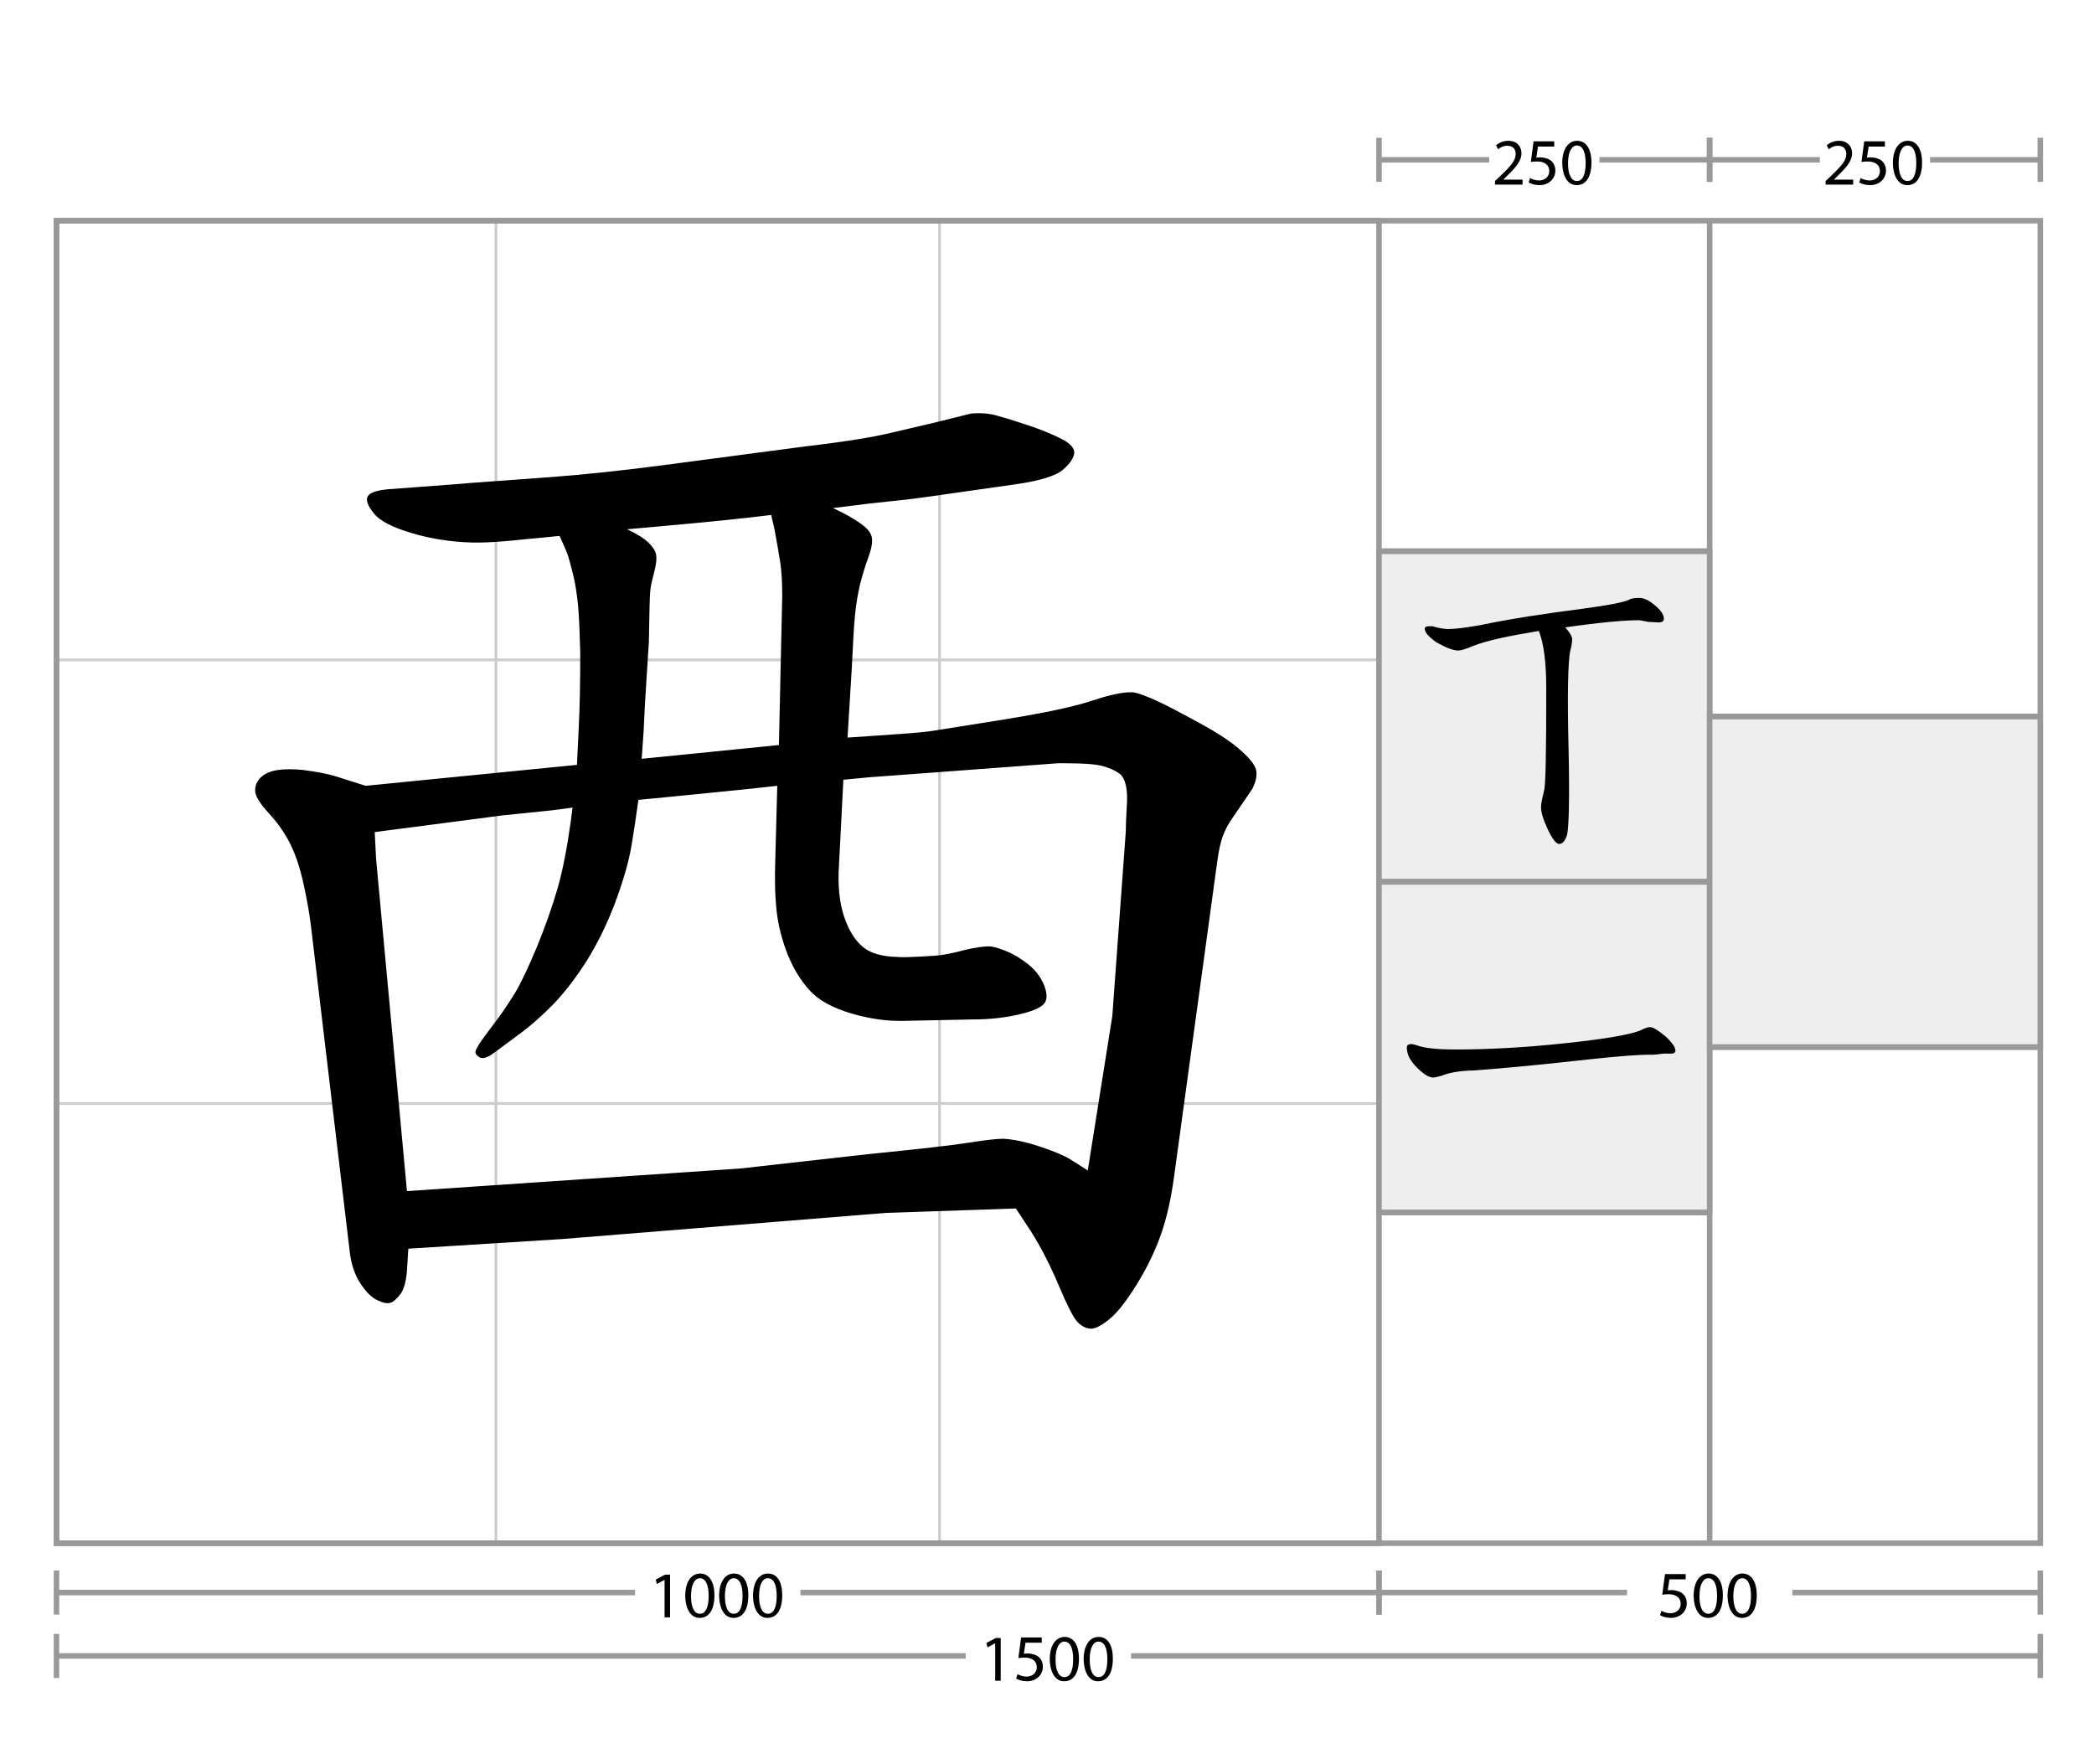
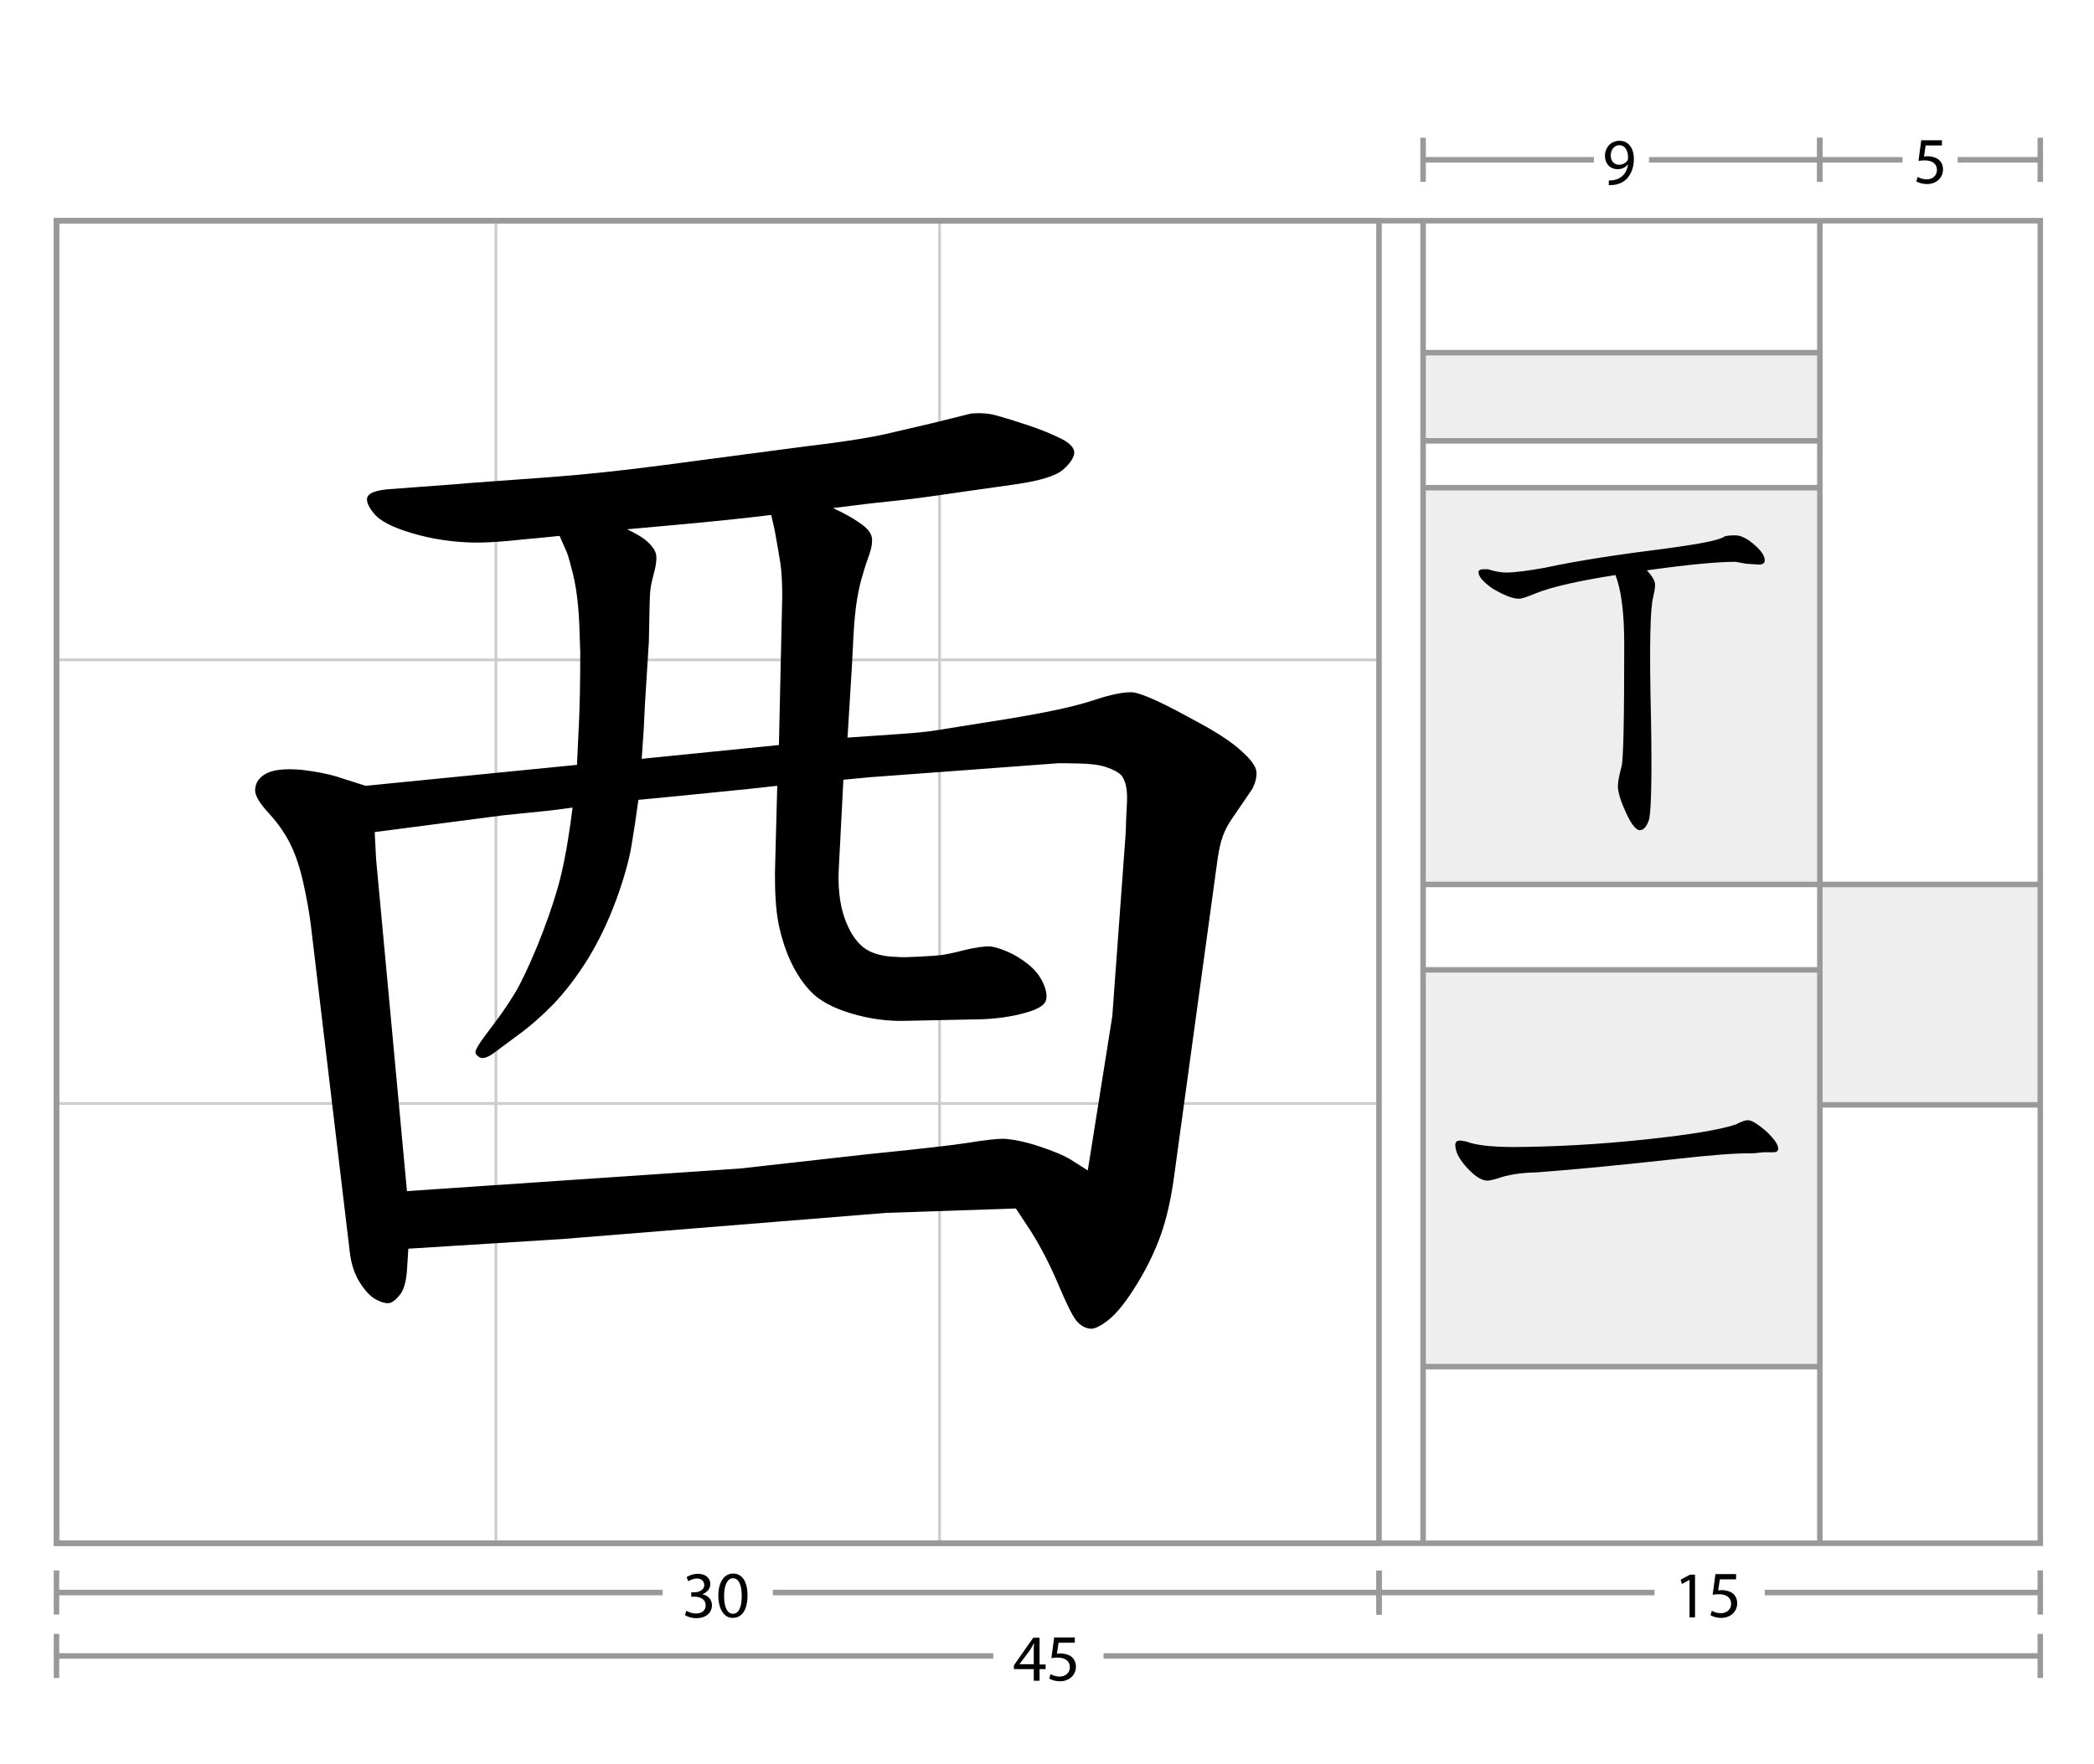
<svg xmlns="http://www.w3.org/2000/svg" viewBox="0 0 760 640">
-   <g stroke-miterlimit="10">
-     <g fill="none" stroke="#CCC">
-       <path d="M180 560V80M341 560V80M20.5 239.5h480M20.5 400.5h480" />
-     </g>
-     <g fill="none" stroke="#999" stroke-width="2">
-       <path d="M20.5 80.1h720v480h-720z" />
-       <path d="M20.5 80.1h480v480h-480zM620.5 560V80" />
-     </g>
-     <g fill="#EEE" stroke="#999" stroke-width="2">
-       <path d="M500.5 200.1h120v120h-120zM500.5 320h120M500.5 200h120" />
-     </g>
-     <g fill="#EEE" stroke="#999" stroke-width="2">
-       <path d="M500.5 320.1h120v120h-120zM500.5 440h120M500.5 320h120" />
-     </g>
-     <g fill="#EEE" stroke="#999" stroke-width="2">
-       <path d="M620.5 260.1h120v120h-120zM620.5 380h120M620.5 260h120" />
-     </g>
+   <path fill="none" stroke="#999" stroke-width="2" stroke-miterlimit="10" d="M20.5 601h340m40 0h340" />
+   <path fill="#999" d="M19.5 593h2v16h-2zm720 0h2v16h-2z" />
+   <path d="M375.2 610v-4.2H368v-1.4l7-10h2.3v9.7h2.2v1.7h-2.2v4.2h-2.1zm0-5.9v-5.2c0-.8 0-1.6.1-2.4h-.1c-.5.9-.9 1.6-1.3 2.3L370 604h5.2zm15-7.9h-6l-.6 4c.4 0 .7-.1 1.3-.1 1.2 0 2.4.3 3.4.8 1.2.7 2.2 2 2.2 4 0 3-2.4 5.3-5.8 5.3-1.7 0-3.1-.5-3.9-1l.5-1.6c.6.4 1.9.9 3.3.9 2 0 3.7-1.3 3.7-3.4 0-2-1.4-3.5-4.5-3.5-.9 0-1.6.1-2.2.2l1-7.5h7.5v1.9z" />
+   <path fill="none" stroke="#999" stroke-width="2" stroke-miterlimit="10" d="M20.5 578h220m40 0h220" />
+   <path fill="#999" d="M19.5 570h2v16h-2zm480 0h2v16h-2z" />
+   <path d="M249.1 584.6c.6.4 2 1 3.5 1 2.7 0 3.6-1.7 3.5-3 0-2.2-2-3.1-4-3.1h-1.2v-1.6h1.2c1.5 0 3.5-.8 3.5-2.6 0-1.2-.8-2.4-2.7-2.4-1.2 0-2.4.6-3.1 1l-.6-1.5c.8-.6 2.4-1.2 4.1-1.2 3.1 0 4.5 1.8 4.5 3.7 0 1.6-1 3-2.9 3.7 1.9.4 3.5 1.8 3.5 4 0 2.5-1.9 4.7-5.7 4.7-1.8 0-3.3-.6-4.1-1.1l.5-1.6zm22.2-5.6c0 5.3-2 8.2-5.4 8.2-3 0-5.1-2.9-5.2-8 0-5.2 2.3-8.1 5.4-8.1 3.3 0 5.2 3 5.2 7.9zm-8.5.3c0 4.1 1.2 6.4 3.2 6.4 2.2 0 3.2-2.5 3.2-6.5 0-3.8-1-6.4-3.2-6.4-1.8 0-3.2 2.2-3.2 6.5z" />
+   <g>
+     <path fill="none" stroke="#999" stroke-width="2" stroke-miterlimit="10" d="M500.5 578h100m40 0h100" />
+     <path fill="#999" d="M499.5 570h2v16h-2zm240 0h2v16h-2z" />
+     <path d="M613.2 573.4l-2.8 1.5-.4-1.6 3.4-1.8h1.8V587h-2v-13.6zm17-.2h-6l-.6 4c.4 0 .7-.1 1.3-.1 1.2 0 2.4.3 3.4.8 1.2.7 2.2 2 2.2 4 0 3-2.4 5.3-5.8 5.3-1.7 0-3.1-.5-3.9-1l.5-1.6c.6.4 1.9.9 3.3.9 2 0 3.7-1.3 3.7-3.4 0-2-1.4-3.5-4.5-3.5-.9 0-1.6.1-2.2.2l1-7.5h7.5v1.9z" />
  </g>
-   <path fill="none" stroke="#999" stroke-width="2" stroke-miterlimit="10" d="M20.5 601h330M410.5 601h330" />
-   <path fill="#999" d="M19.5 593h2v16h-2zM739.5 593h2v16h-2z" />
-   <path d="M361.2 596.4l-2.8 1.5-.4-1.6 3.4-1.8h1.8V610h-2v-13.6zM378.2 596.2h-6l-.6 4c.4 0 .7-.1 1.3-.1 1.2 0 2.4.3 3.4.8 1.2.7 2.2 2 2.2 4 0 3-2.4 5.3-5.8 5.3-1.7 0-3.1-.5-3.9-1l.5-1.6c.6.4 1.9.9 3.3.9 2 0 3.7-1.3 3.7-3.4 0-2-1.4-3.5-4.5-3.5-.9 0-1.6.1-2.2.2l1-7.5h7.5v1.9zM391.6 602c0 5.3-2 8.2-5.4 8.2-3 0-5.1-2.9-5.2-8 0-5.2 2.3-8.1 5.4-8.1 3.3 0 5.2 3 5.2 7.9zm-8.5.3c0 4.1 1.2 6.4 3.2 6.4 2.2 0 3.2-2.5 3.2-6.5 0-3.8-1-6.4-3.2-6.4-1.8 0-3.2 2.2-3.2 6.5zM403.9 602c0 5.3-2 8.2-5.4 8.2-3 0-5.1-2.9-5.2-8 0-5.2 2.3-8.1 5.4-8.1 3.4 0 5.2 3 5.2 7.9zm-8.4.3c0 4.1 1.2 6.4 3.2 6.4 2.2 0 3.2-2.5 3.2-6.5 0-3.8-1-6.4-3.2-6.4-1.9 0-3.2 2.2-3.2 6.5z" />
  <g>
-     <path fill="none" stroke="#999" stroke-width="2" stroke-miterlimit="10" d="M20.5 578h210M290.5 578h210" />
-     <path fill="#999" d="M19.5 570h2v16h-2zM499.5 570h2v16h-2z" />
+     <path fill="none" stroke="#999" stroke-width="2" stroke-miterlimit="10" d="M660.5 58h30m20 0h30" />
+     <path fill="#999" d="M659.5 50h2v16h-2zm80 0h2v16h-2z" />
+     <path fill="none" d="M694.5 46.5h13.9v30.4h-13.9z" />
+     <path d="M704.9 52.8h-6l-.6 4c.4 0 .7-.1 1.3-.1 1.2 0 2.4.3 3.4.8 1.2.7 2.2 2 2.2 4 0 3-2.4 5.3-5.8 5.3-1.7 0-3.1-.5-3.9-1l.5-1.6c.6.4 1.9.9 3.3.9 2 0 3.7-1.3 3.7-3.4 0-2-1.4-3.5-4.5-3.5-.9 0-1.6.1-2.2.2l1-7.5h7.5v1.9z" />
    <g>
-       <path d="M241.2 573.4l-2.8 1.5-.4-1.6 3.4-1.8h1.8V587h-2v-13.6zM259.3 579c0 5.3-2 8.2-5.4 8.2-3 0-5.1-2.9-5.2-8 0-5.2 2.3-8.1 5.4-8.1 3.3 0 5.2 3 5.2 7.9zm-8.5.3c0 4.1 1.2 6.4 3.2 6.4 2.2 0 3.2-2.5 3.2-6.5 0-3.8-1-6.4-3.2-6.4-1.8 0-3.2 2.2-3.2 6.5zM271.6 579c0 5.3-2 8.2-5.4 8.2-3 0-5.1-2.9-5.2-8 0-5.2 2.3-8.1 5.4-8.1 3.3 0 5.2 3 5.2 7.9zm-8.5.3c0 4.1 1.2 6.4 3.2 6.4 2.2 0 3.2-2.5 3.2-6.5 0-3.8-1-6.4-3.2-6.4-1.8 0-3.2 2.2-3.2 6.5zM283.9 579c0 5.3-2 8.2-5.4 8.2-3 0-5.1-2.9-5.2-8 0-5.2 2.3-8.1 5.4-8.1 3.4 0 5.2 3 5.2 7.9zm-8.4.3c0 4.1 1.2 6.4 3.2 6.4 2.2 0 3.2-2.5 3.2-6.5 0-3.8-1-6.4-3.2-6.4-1.9 0-3.2 2.2-3.2 6.5z" />
+       <path fill="none" stroke="#999" stroke-width="2" stroke-miterlimit="10" d="M516.5 58h62m20 0h62" />
+       <path fill="#999" d="M515.5 50h2v16h-2zm144 0h2v16h-2z" />
+       <path d="M583.8 65.5c.5 0 1 0 1.7-.1 1.2-.2 2.4-.7 3.3-1.5 1-.9 1.8-2.3 2.1-4.2h-.1c-.9 1.1-2.1 1.7-3.7 1.7-2.8 0-4.6-2.1-4.6-4.8 0-3 2.1-5.5 5.3-5.5s5.2 2.6 5.2 6.6c0 3.4-1.2 5.8-2.7 7.3-1.2 1.2-2.9 1.9-4.5 2.1-.8.1-1.4.1-1.9.1v-1.7zm.8-9c0 1.9 1.2 3.3 3 3.3 1.4 0 2.5-.7 3.1-1.6.1-.2.2-.4.2-.8 0-2.7-1-4.7-3.2-4.7-1.8 0-3.1 1.6-3.1 3.8z" />
    </g>
  </g>
  <g>
-     <path fill="none" stroke="#999" stroke-width="2" stroke-miterlimit="10" d="M500.5 578h90M650.5 578h90" />
-     <path fill="#999" d="M499.5 570h2v16h-2zM739.5 570h2v16h-2z" />
+     <path fill="#eee" d="M516.5 177.1h144v144h-144z" />
+     <path fill="none" stroke="#999" stroke-width="2" stroke-miterlimit="10" d="M516.5 321h144m-144-144h144" />
+     <path fill="#eee" d="M516.5 352.1h144v144h-144z" />
+     <path fill="none" stroke="#999" stroke-width="2" stroke-miterlimit="10" d="M516.5 496h144m-144-144h144" />
+     <path fill="#eee" d="M660.5 321.1h80v80h-80z" />
+     <path fill="none" stroke="#999" stroke-width="2" stroke-miterlimit="10" d="M660.5 321h80m-80 80h80" />
    <g>
-       <path d="M611.9 573.2h-6l-.6 4c.4 0 .7-.1 1.3-.1 1.2 0 2.4.3 3.4.8 1.2.7 2.2 2 2.2 4 0 3-2.4 5.3-5.8 5.3-1.7 0-3.1-.5-3.9-1l.5-1.6c.6.4 1.9.9 3.3.9 2 0 3.7-1.3 3.7-3.4 0-2-1.4-3.5-4.5-3.5-.9 0-1.6.1-2.2.2l1-7.5h7.5v1.9zM625.3 579c0 5.3-2 8.2-5.4 8.2-3 0-5.1-2.9-5.2-8 0-5.2 2.3-8.1 5.4-8.1 3.3 0 5.2 3 5.2 7.9zm-8.5.3c0 4.1 1.2 6.4 3.2 6.4 2.2 0 3.2-2.5 3.2-6.5 0-3.8-1-6.4-3.2-6.4-1.8 0-3.2 2.2-3.2 6.5zM637.6 579c0 5.3-2 8.2-5.4 8.2-3 0-5.1-2.9-5.2-8 0-5.2 2.3-8.1 5.4-8.1 3.3 0 5.2 3 5.2 7.9zm-8.5.3c0 4.1 1.2 6.4 3.2 6.4 2.2 0 3.2-2.5 3.2-6.5 0-3.8-1-6.4-3.2-6.4-1.8 0-3.2 2.2-3.2 6.5z" />
+       <path fill="#eee" d="M516.5 128h144v32h-144z" />
+       <path fill="none" stroke="#999" stroke-width="2" stroke-miterlimit="10" d="M516.5 128h144m-144 32h144" />
+     </g>
+     <g fill="none" stroke="#ccc" stroke-miterlimit="10">
+       <path d="M180 560V80m161 480V80M20.5 239.5h480m-480 161h480" />
+     </g>
+     <g fill="none" stroke="#999" stroke-width="2" stroke-miterlimit="10">
+       <path d="M20.5 80.1h720v480h-720z" />
+       <path d="M20.5 80.1h480v480h-480zM660.5 560V80m-144 480V80" />
    </g>
  </g>
  <g>
-     <path fill="none" stroke="#999" stroke-width="2" stroke-miterlimit="10" d="M620.5 58h40M700.5 58h40" />
-     <path fill="#999" d="M619.5 50h2v16h-2zM739.5 50h2v16h-2z" />
-     <g>
-       <path d="M662.6 67v-1.3l1.7-1.6c4-3.8 5.8-5.8 5.8-8.2 0-1.6-.8-3-3.1-3-1.4 0-2.6.7-3.3 1.3l-.7-1.5c1.1-.9 2.6-1.6 4.4-1.6 3.4 0 4.8 2.3 4.8 4.5 0 2.9-2.1 5.2-5.4 8.4l-1.2 1.2h7V67h-10zM684.2 53.2h-6l-.6 4c.4 0 .7-.1 1.3-.1 1.2 0 2.4.3 3.4.8 1.2.7 2.2 2 2.2 4 0 3-2.4 5.3-5.8 5.3-1.7 0-3.1-.5-3.9-1l.5-1.6c.6.4 1.9.9 3.3.9 2 0 3.7-1.3 3.7-3.4 0-2-1.4-3.5-4.5-3.5-.9 0-1.6.1-2.2.2l1-7.5h7.5v1.9zM697.6 59c0 5.3-2 8.2-5.4 8.2-3 0-5.1-2.9-5.2-8 0-5.2 2.3-8.1 5.4-8.1 3.3 0 5.2 3 5.2 7.9zm-8.5.3c0 4.1 1.2 6.4 3.2 6.4 2.2 0 3.2-2.5 3.2-6.5 0-3.8-1-6.4-3.2-6.4-1.8 0-3.2 2.2-3.2 6.5z" />
-     </g>
-   </g>
-   <g>
-     <path fill="none" stroke="#999" stroke-width="2" stroke-miterlimit="10" d="M500.5 58h40M580.5 58h40" />
-     <path fill="#999" d="M499.5 50h2v16h-2zM619.5 50h2v16h-2z" />
-     <g>
-       <path d="M542.6 67v-1.3l1.7-1.6c4-3.8 5.8-5.8 5.8-8.2 0-1.6-.8-3-3.1-3-1.4 0-2.6.7-3.3 1.3l-.7-1.5c1.1-.9 2.6-1.6 4.4-1.6 3.4 0 4.8 2.3 4.8 4.5 0 2.9-2.1 5.2-5.4 8.4l-1.2 1.2h7V67h-10zM564.2 53.2h-6l-.6 4c.4 0 .7-.1 1.3-.1 1.2 0 2.4.3 3.4.8 1.2.7 2.2 2 2.2 4 0 3-2.4 5.3-5.8 5.3-1.7 0-3.1-.5-3.9-1l.5-1.6c.6.4 1.9.9 3.3.9 2 0 3.7-1.3 3.7-3.4 0-2-1.4-3.5-4.5-3.5-.9 0-1.6.1-2.2.2l1-7.5h7.5v1.9zM577.6 59c0 5.3-2 8.2-5.4 8.2-3 0-5.1-2.9-5.2-8 0-5.2 2.3-8.1 5.4-8.1 3.3 0 5.2 3 5.2 7.9zm-8.5.3c0 4.1 1.2 6.4 3.2 6.4 2.2 0 3.2-2.5 3.2-6.5 0-3.8-1-6.4-3.2-6.4-1.8 0-3.2 2.2-3.2 6.5z" />
-     </g>
-   </g>
-   <g>
-     <path d="M525.6 228.3c2.6 0 6.4-.5 11.6-1.4 10.4-2.2 22.7-4.1 36.7-5.9 10.5-1.4 16.5-2.6 17.8-3.6.7-.2 1.8-.4 3.3-.4 1.3 0 2.6.5 4.1 1.5 3.2 2.3 4.8 4.3 4.8 6.1 0 .8-.6 1.3-1.9 1.3-.1 0-1.4-.1-3.8-.2-2-.4-3-.6-3.3-.6-5.4 0-14.3.8-26.8 2.6 1.6 1.8 2.5 3.3 2.5 4.3s-.2 2.3-.6 3.9c-.9 3.3-1.2 15.4-.7 36.1.4 17.5.1 27.8-.5 30.8-.7 2.3-1.6 3.5-2.9 3.5-1.1 0-2.5-1.8-4.1-5.2s-2.5-6.2-2.5-8.2c0-1.1.4-3 1.1-5.9.6-1.9.8-14.3.8-37.1 0-9.5-.9-16.4-2.7-20.9-11 1.8-19 3.5-24 5.5-2.6 1.1-4.3 1.6-5.2 1.6-2 0-4.6-1.1-8-3-2.8-2-4.2-3.6-4.2-4.9 0-.6.5-.9 1.4-.9h1.4c2.4.7 4.3 1 5.7 1zM567.4 378.7c14.2-1.5 23.4-3 27.7-4.6 2.1-1.1 3.4-1.4 3.8-1.3.9-.1 2.9 1.1 5.9 3.6 2.1 2.1 3.2 3.6 3.2 4.6l.1.2c0 .8-.5 1.2-1.5 1.2h-2c-1.4-.1-3 .4-4.8.4-4.5-.1-11.8.5-22.3 1.6-16.1 1.8-30.1 3.2-42.4 4.1-5.3.1-9.1.8-11.8 1.9-1.8.5-2.7.7-3 .7-1.6 0-3.6-1.2-6-3.6s-3.5-4.6-3.6-6.3l-.1-.4c-.1-1.2.2-1.8 1.3-1.8l.1-.1c.1 0 1.4.2 2 .4 2.7 1.1 7.5 1.6 14.5 1.6 11.6 0 24.7-.7 38.9-2.2zM209.4 277.6c.2-3.6.4-8.5.7-14.6.3-6.2.5-14.9.5-26.1-.2-7.2-.4-12.9-.8-17.1-.4-4.2-1-8.1-1.9-11.7-.9-3.6-1.6-6.2-2.2-7.7l-2.6-5.9c-2.7.3-5 .5-7 .7-2 .2-5.8.5-11.4 1.1-5.5.5-10 .7-13.5.6-7.3-.2-14.6-1.3-21.7-3.4-7.1-2.1-11.8-4.5-13.9-7.3-2.2-2.7-2.9-4.8-2.1-6.1.8-1.3 3.1-2.1 7-2.5l12-.9c10.5-.8 16.5-1.2 18-1.4l28.8-2.1c12.2-.9 25.5-2.3 40.1-4.2l53-7c14.5-1.7 24.8-3.4 30.9-4.9l15-3.5 14.1-3.5c3.3-.3 6.4-.1 9.3.7 2.9.8 6.8 2 11.6 3.6s8.8 3.3 12 4.9c3.1 1.6 4.6 3.3 4.6 5-.1 1.7-1.4 3.8-4 6.1s-8.4 4.1-17.5 5.4l-14.8 2.1c-13.8 2-22.3 3.2-25.5 3.5l-12.9 1.4-12.9 1.6c3.8 1.7 7 3.5 9.6 5.3 2.7 1.8 4.1 3.5 4.5 5.2.3 1.6 0 3.8-.9 6.4-.8 2.2-1.6 4.5-2.3 7-.8 2.5-1.5 5.5-2.1 9-.6 3.5-1.1 8.4-1.4 14.6-.3 6.3-.5 9.5-.5 9.8l-1.6 26c6.9-.5 13.2-.9 18.9-1.3 5.7-.4 10-.8 13-1.3s11.5-1.8 25.7-4.1c14.1-2.3 24.6-4.5 31.5-6.8 6.9-2.3 11.8-3.2 14.8-2.9 1.7.3 4.5 1.3 8.2 3 3.8 1.7 9 4.5 15.8 8.2s11.9 7.1 15.2 10.2c3.4 3 5.1 5.5 5.3 7.3.2 1.8-.3 3.9-1.4 6.2l-7.5 11c-1.4 2-2.5 4.1-3.3 6.3-.8 2.2-1.4 5-1.9 8.4l-15.9 116c-1.1 7.7-2.6 14.3-4.6 20-2 5.7-4.8 11.7-8.6 17.9s-7.2 10.6-10.3 13.1c-3.1 2.5-5.5 3.6-7 3.3-1.7-.2-3.3-1.1-4.7-2.7s-3.6-6-6.6-13.1c-3-7.1-6.3-13.6-10.1-19.6l-5.4-8.2-47.1 1.6-117.6 9.5-55.8 3.5-.5 8c-.3 3.9-1.1 6.7-2.3 8.4-1.3 1.7-2.5 2.8-3.6 3.2-1.2.4-2.7.1-4.6-.8-2.2-.9-4.3-3-6.4-6.2s-3.4-7.1-3.9-11.8l-14.1-118.4c-.6-4.7-1.5-9.7-2.7-15.1s-2.7-10-4.6-13.9c-1.9-3.9-4.5-7.7-7.9-11.4-3.4-3.7-5-6.4-5-8.3s.7-3.5 2.1-4.8c1.4-1.3 3.4-2.2 5.9-2.6 2.5-.4 5.5-.4 8.9-.1 5 .6 9.1 1.4 12.2 2.3l11 3.5 76.7-7.6zm95.1 36.4c-.5 7.5.2 13.8 1.9 18.8s4 8.6 6.8 10.9c2.8 2.3 7 3.5 12.4 3.6 1.4.2 4.1.1 8.1-.1s6.7-.4 8.1-.6c1.4-.2 4.2-.7 8.3-1.8 4.1-1 7.3-1.4 9.5-1.3 1.9.3 4 1 6.3 2s4.8 2.5 7.3 4.5 4.3 4.3 5.5 7c1.2 2.7 1.4 4.9.8 6.4-.8 1.9-3.9 3.4-9.3 4.7-5.4 1.3-11.2 1.9-17.5 1.9l-24.1.5c-6.4.2-13-.7-19.7-2.7-6.7-2-11.7-4.7-15-8.3-3.3-3.6-5.9-7.9-8-13-2-5.1-3.4-10.3-4-15.6-.6-5.3-.8-11.8-.5-19.5l.7-26.2c-7 .8-13.7 1.5-19.9 2.1-6.3.6-13.3 1.3-21.1 2.1l-9.4.9c-.8 5.8-1.6 11.3-2.5 16.6-.9 5.3-2.7 11.9-5.6 19.8-2.9 7.9-6.4 15.1-10.4 21.6-4.1 6.5-8.2 11.8-12.3 16.1-4.1 4.2-8.4 8-12.8 11.2l-8.9 6.6c-2.3 1.7-4.1 2.2-5.2 1.5-1.1-.7-1.6-1.4-1.4-2.2.2-.8 1.2-2.6 3.3-5.4l4.7-6.3c2-2.7 4.1-5.8 6.3-9.4 2.2-3.6 4.8-9.2 8-16.8 3.1-7.6 5.6-14.7 7.5-21.3 1.9-6.6 3.4-14.6 4.7-23.8l.7-5.4c-4.2.6-7.3 1-9.4 1.2l-15.7 1.6L136 302l.5 9.8 11.2 120.5 120.9-8.2 46.4-5.2c18.9-1.9 31.2-3.3 36.8-4.2s9.8-1.4 12.4-1.4c3.6.2 8 1.1 13.1 2.8 5.2 1.7 8.9 3.3 11.2 4.7l6.3 4 8.9-56 4.9-67c0-1.7.1-5 .4-10s-.4-8.4-2-10.4c-1.1-1.1-2.9-2.1-5.3-2.9-2.4-.9-5.8-1.3-10.1-1.4-4.3-.1-6.8-.1-7.4-.1-3 .2-16.4 1.2-40.3 3l-28.4 2.1-9.4.9-1.6 31zm-21.8-43.6l1.2-53.9c0-5-.2-9.1-.7-12.3-.5-3.2-1.2-7.2-2.1-12.1l-1.2-5.2c-5 .6-11 1.3-17.9 2-7 .7-13.2 1.3-18.9 1.8l-15.5 1.4c3.6 1.7 6.2 3.3 7.7 4.8 1.6 1.5 2.5 2.9 2.8 4.3.3 1.4.1 3.6-.7 6.6-.8 3-1.3 5.2-1.4 6.8-.2 1.6-.3 7.7-.5 18.3l-1.4 22.3-.5 10.1-.7 10.1 49.8-5z" />
+     <path d="M546.6 207.8c3.1 0 7.7-.6 13.9-1.7 12.5-2.7 27.3-4.9 44-7 12.7-1.7 19.8-3.1 21.4-4.4.8-.3 2.1-.4 3.9-.4 1.5 0 3.1.6 4.9 1.8 3.8 2.8 5.8 5.2 5.8 7.3 0 1-.7 1.5-2.2 1.5-.1 0-1.7-.1-4.5-.3-2.4-.4-3.7-.7-3.9-.7-6.5 0-17.2 1-32.2 3.1 2 2.1 3 3.9 3 5.2s-.3 2.8-.7 4.6c-1.1 3.9-1.4 18.4-.8 43.3.4 21 .1 33.3-.6 37-.8 2.8-2 4.2-3.5 4.2-1.3 0-3-2.1-4.9-6.2s-3-7.5-3-9.8c0-1.3.4-3.7 1.3-7 .7-2.2 1-17.2 1-44.6 0-11.4-1.1-19.7-3.2-25-13.2 2.1-22.8 4.2-28.8 6.6-3.1 1.3-5.2 2-6.2 2-2.4 0-5.5-1.3-9.6-3.7-3.4-2.4-5.1-4.4-5.1-5.9 0-.7.6-1.1 1.7-1.1h1.7c2.6.8 4.9 1.2 6.6 1.2zm50.2 205.8c17-1.8 28.1-3.7 33.2-5.5 2.5-1.3 4.1-1.7 4.5-1.5 1.1-.1 3.5 1.3 7 4.4 2.5 2.5 3.8 4.4 3.8 5.5l.1.3c0 1-.6 1.4-1.8 1.4h-2.4c-1.7-.1-3.7.4-5.8.4-5.3-.1-14.2.6-26.7 2-19.3 2.1-36.1 3.8-50.9 4.9-6.3.1-11 1-14.2 2.2-2.1.6-3.2.8-3.7.8-2 0-4.4-1.4-7.2-4.4s-4.2-5.5-4.4-7.6l-.1-.4c-.1-1.4.3-2.1 1.5-2.1l.1-.1c.1 0 1.7.3 2.4.4 3.2 1.3 9 2 17.4 2 14.4-.1 30.1-.9 47.2-2.7zm-387.4-136c.2-3.6.4-8.5.7-14.6.3-6.2.5-14.9.5-26.1-.2-7.2-.4-12.9-.8-17.1-.4-4.2-1-8.1-1.9-11.7-.9-3.6-1.6-6.2-2.2-7.7l-2.6-5.9c-2.7.3-5 .5-7 .7-2 .2-5.8.5-11.4 1.1-5.5.5-10 .7-13.5.6-7.3-.2-14.6-1.3-21.7-3.4-7.1-2.1-11.8-4.5-13.9-7.3-2.2-2.7-2.9-4.8-2.1-6.1.8-1.3 3.1-2.1 7-2.5l12-.9c10.5-.8 16.5-1.2 18-1.4l28.8-2.1c12.2-.9 25.5-2.3 40.1-4.2l53-7c14.5-1.7 24.8-3.4 30.9-4.9l15-3.5 14.1-3.5c3.3-.3 6.4-.1 9.3.7 2.9.8 6.8 2 11.6 3.6s8.8 3.3 12 4.9c3.1 1.6 4.6 3.3 4.6 5-.1 1.7-1.4 3.8-4 6.1s-8.4 4.1-17.5 5.4l-14.8 2.1c-13.8 2-22.3 3.2-25.5 3.5l-12.9 1.4-12.9 1.6c3.8 1.7 7 3.5 9.6 5.3 2.7 1.8 4.1 3.5 4.5 5.2.3 1.6 0 3.8-.9 6.4-.8 2.2-1.6 4.5-2.3 7-.8 2.5-1.5 5.5-2.1 9-.6 3.5-1.1 8.4-1.4 14.6-.3 6.3-.5 9.5-.5 9.8l-1.6 26c6.9-.5 13.2-.9 18.9-1.3 5.7-.4 10-.8 13-1.3s11.5-1.8 25.7-4.1c14.1-2.3 24.6-4.5 31.5-6.8 6.9-2.3 11.8-3.2 14.8-2.9 1.7.3 4.5 1.3 8.2 3 3.8 1.7 9 4.5 15.8 8.2s11.9 7.1 15.2 10.2c3.4 3 5.1 5.5 5.3 7.3.2 1.8-.3 3.9-1.4 6.2l-7.5 11c-1.4 2-2.5 4.1-3.3 6.3-.8 2.2-1.4 5-1.9 8.4l-15.9 116c-1.1 7.7-2.6 14.3-4.6 20-2 5.7-4.8 11.7-8.6 17.9s-7.2 10.6-10.3 13.1c-3.1 2.5-5.5 3.6-7 3.3-1.7-.2-3.3-1.1-4.7-2.7s-3.6-6-6.6-13.1c-3-7.1-6.3-13.6-10.1-19.6l-5.4-8.2-47.1 1.6-117.6 9.5-55.8 3.5-.5 8c-.3 3.9-1.1 6.7-2.3 8.4-1.3 1.7-2.5 2.8-3.6 3.2-1.2.4-2.7.1-4.6-.8-2.2-.9-4.3-3-6.4-6.2s-3.4-7.1-3.9-11.8l-14.1-118.4c-.6-4.7-1.5-9.7-2.7-15.1s-2.7-10-4.6-13.9c-1.9-3.9-4.5-7.7-7.9-11.4-3.4-3.7-5-6.4-5-8.3s.7-3.5 2.1-4.8c1.4-1.3 3.4-2.2 5.9-2.6 2.5-.4 5.5-.4 8.9-.1 5 .6 9.1 1.4 12.2 2.3l11 3.5 76.7-7.6zm95.1 36.4c-.5 7.5.2 13.8 1.9 18.8s4 8.6 6.8 10.9c2.8 2.3 7 3.5 12.4 3.6 1.4.2 4.1.1 8.1-.1s6.7-.4 8.1-.6c1.4-.2 4.2-.7 8.3-1.8 4.1-1 7.3-1.4 9.5-1.3 1.9.3 4 1 6.3 2s4.8 2.5 7.3 4.5 4.3 4.3 5.5 7c1.2 2.7 1.4 4.9.8 6.4-.8 1.9-3.9 3.4-9.3 4.7-5.4 1.3-11.2 1.9-17.5 1.9l-24.1.5c-6.4.2-13-.7-19.7-2.7-6.7-2-11.7-4.7-15-8.3-3.3-3.6-5.9-7.9-8-13-2-5.1-3.4-10.3-4-15.6-.6-5.3-.8-11.8-.5-19.5l.7-26.2c-7 .8-13.7 1.5-19.9 2.1-6.3.6-13.3 1.3-21.1 2.1l-9.4.9c-.8 5.8-1.6 11.3-2.5 16.6-.9 5.3-2.7 11.9-5.6 19.8-2.9 7.9-6.4 15.1-10.4 21.6-4.1 6.5-8.2 11.8-12.3 16.1-4.1 4.2-8.4 8-12.8 11.2l-8.9 6.6c-2.3 1.7-4.1 2.2-5.2 1.5-1.1-.7-1.6-1.4-1.4-2.2.2-.8 1.2-2.6 3.3-5.4l4.7-6.3c2-2.7 4.1-5.8 6.3-9.4 2.2-3.6 4.8-9.2 8-16.8 3.1-7.6 5.6-14.7 7.5-21.3 1.9-6.6 3.4-14.6 4.7-23.8l.7-5.4c-4.2.6-7.3 1-9.4 1.2l-15.7 1.6L136 302l.5 9.8 11.2 120.5 120.9-8.2 46.4-5.2c18.9-1.9 31.2-3.3 36.8-4.2s9.8-1.4 12.4-1.4c3.6.2 8 1.1 13.1 2.8 5.2 1.7 8.9 3.3 11.2 4.7l6.3 4 8.9-56 4.9-67c0-1.7.1-5 .4-10s-.4-8.4-2-10.4c-1.1-1.1-2.9-2.1-5.3-2.9-2.4-.9-5.8-1.3-10.1-1.4-4.3-.1-6.8-.1-7.4-.1-3 .2-16.4 1.2-40.3 3l-28.4 2.1-9.4.9-1.6 31zm-21.8-43.6l1.2-53.9c0-5-.2-9.1-.7-12.3-.5-3.2-1.2-7.2-2.1-12.1l-1.2-5.2c-5 .6-11 1.3-17.9 2-7 .7-13.2 1.3-18.9 1.8l-15.5 1.4c3.6 1.7 6.2 3.3 7.7 4.8 1.6 1.5 2.5 2.9 2.8 4.3.3 1.4.1 3.6-.7 6.6-.8 3-1.3 5.2-1.4 6.8-.2 1.6-.3 7.7-.5 18.3l-1.4 22.3-.5 10.1-.7 10.1 49.8-5z" />
  </g>
</svg>
